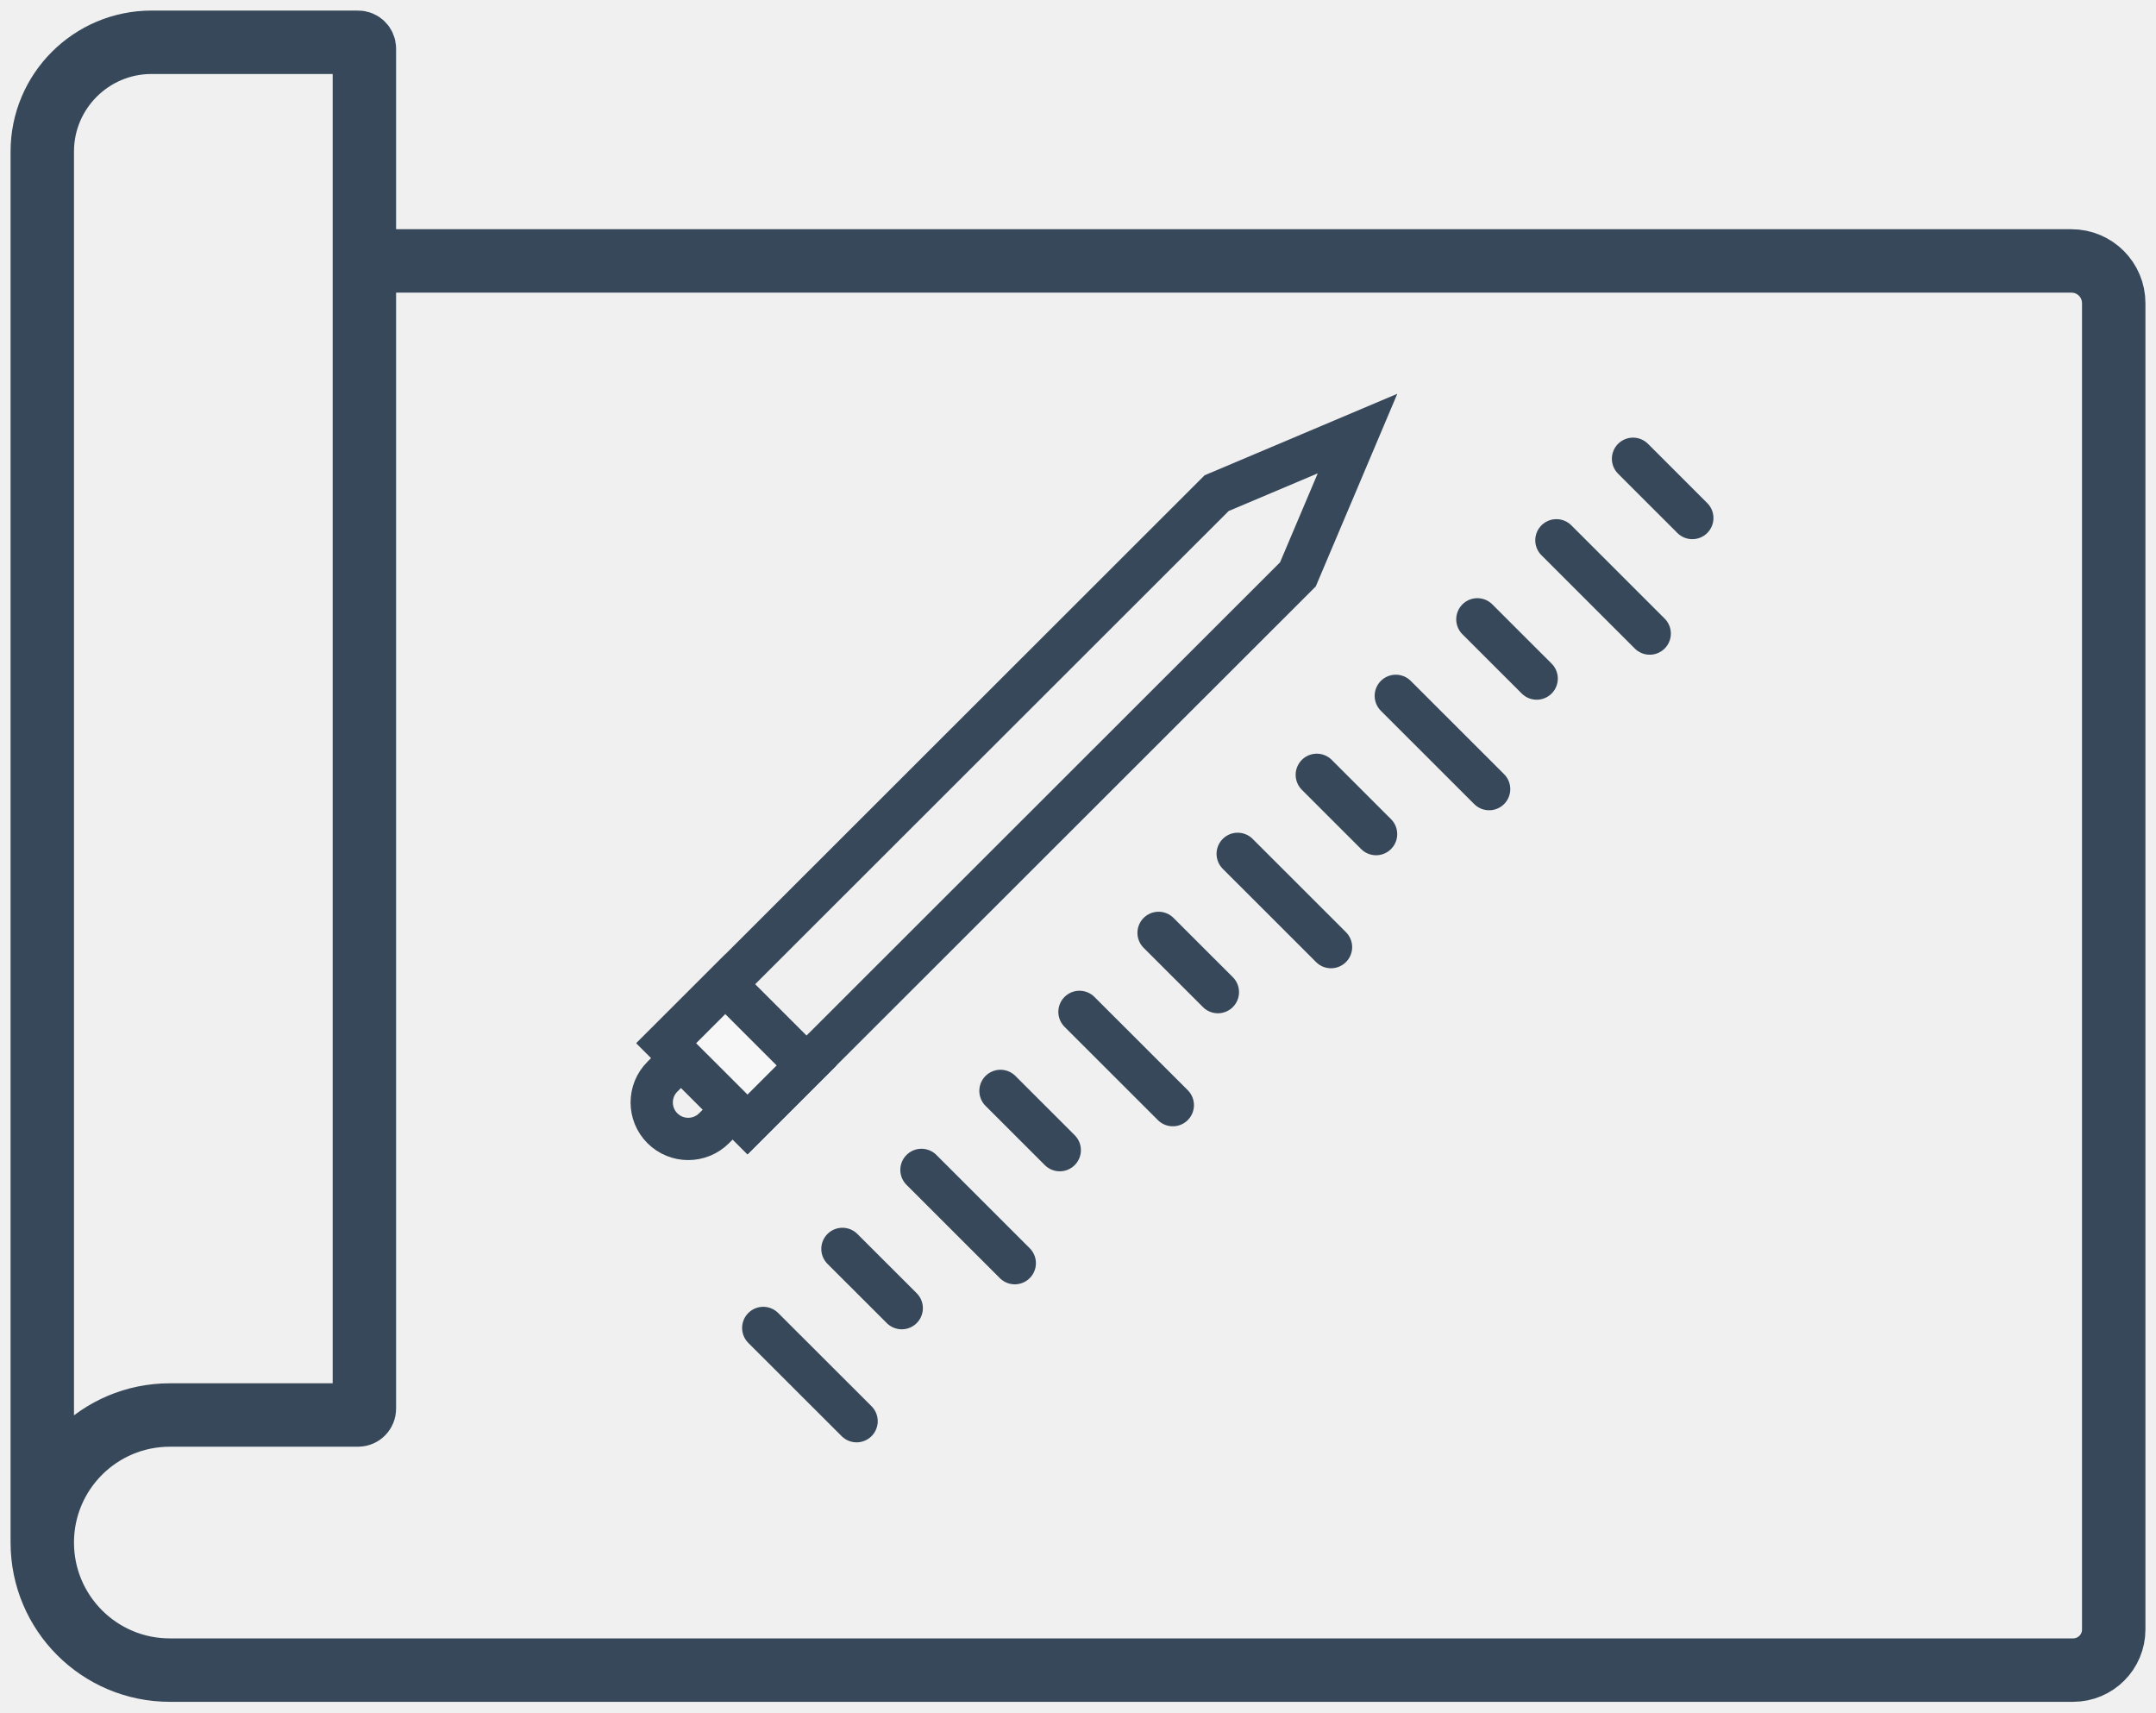
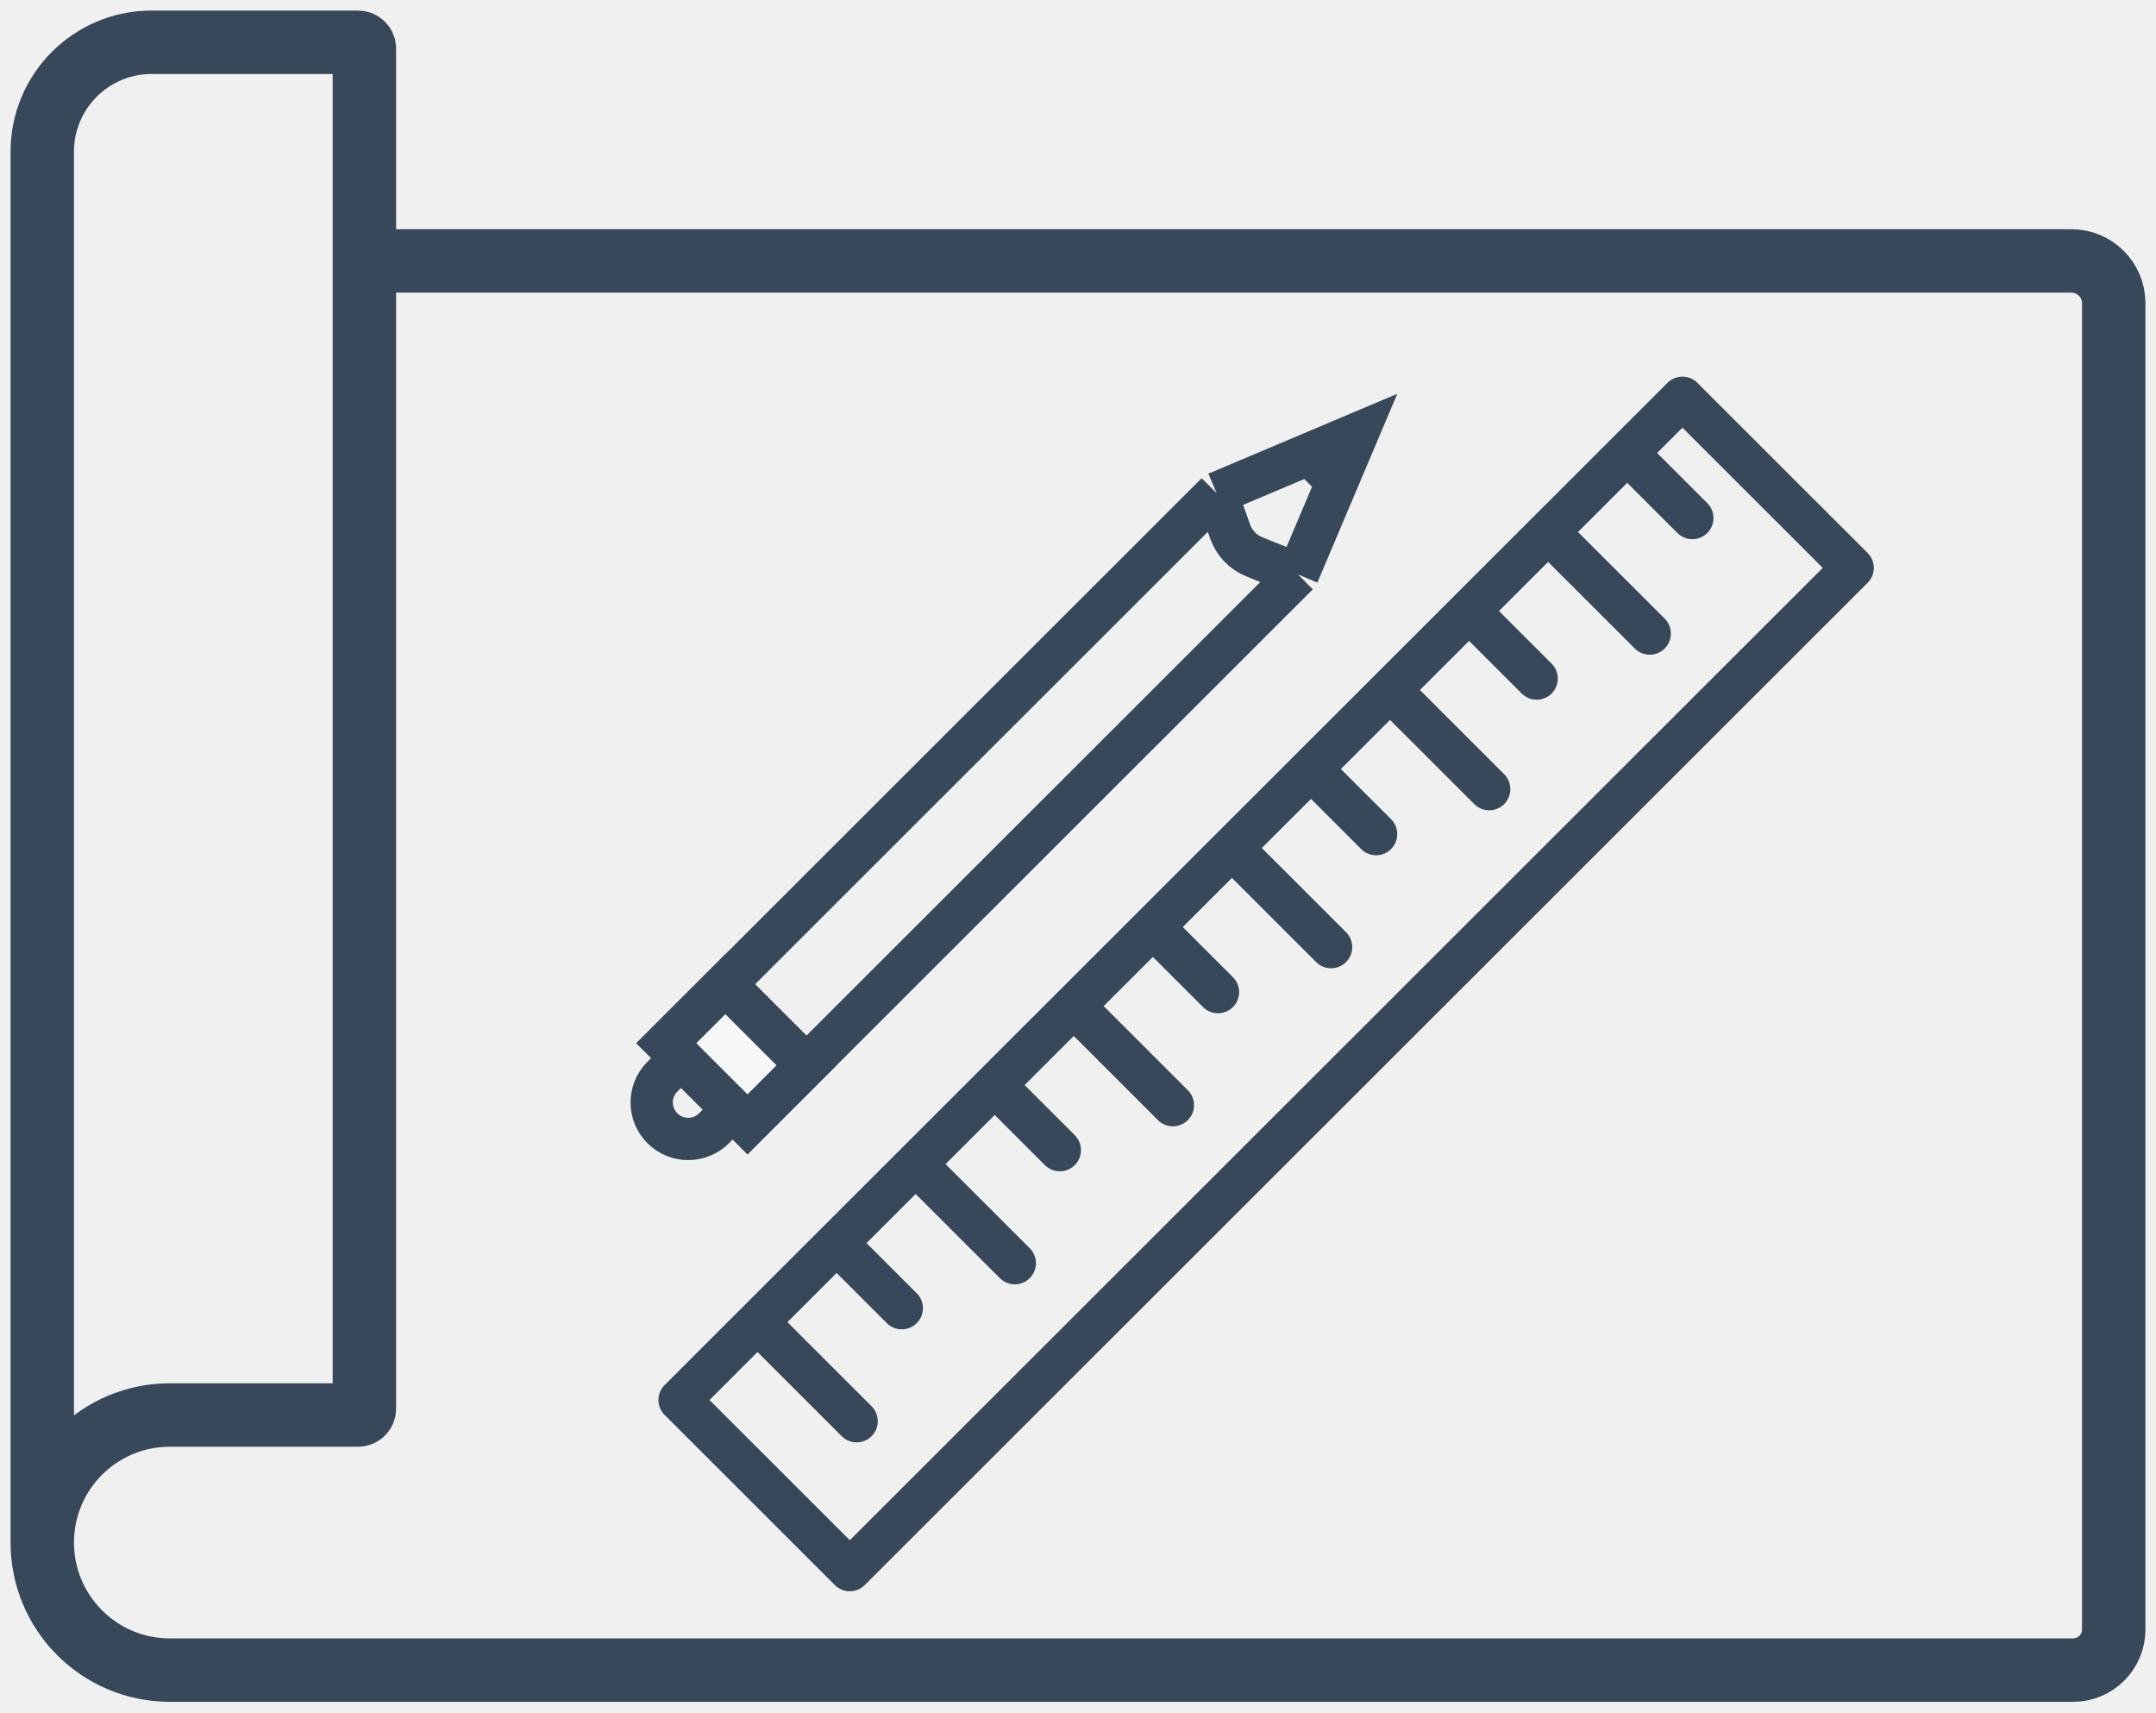
<svg xmlns="http://www.w3.org/2000/svg" width="102" height="81" viewBox="0 0 102 81" fill="none">
-   <path d="M17.239 12.343H98C99.105 12.343 100 13.239 100 14.343V77.078C100 78.14 99.14 79 98.078 79H8.034C4.701 79 2 76.299 2 72.966V72.966M17.239 12.343V66.634C17.239 66.799 17.105 66.933 16.94 66.933H8.034C4.701 66.933 2 69.634 2 72.966V72.966M17.239 12.343V2.299C17.239 2.134 17.105 2 16.94 2H7.172C4.315 2 2 4.315 2 7.172V7.172V72.966" stroke="#364859" stroke-width="3" />
-   <mask id="path-2-inside-1" fill="white">
-     <rect width="13.385" height="69.072" rx="1" transform="matrix(0.707386 0.706827 -0.707386 0.706827 79.5938 17.4014)" />
+   <path d="M17.239 12.343H98C99.105 12.343 100 13.239 100 14.343V77.078C100 78.14 99.14 79 98.078 79H8.034C4.701 79 2 76.299 2 72.966M17.239 12.343V66.634C17.239 66.799 17.105 66.933 16.94 66.933H8.034C4.701 66.933 2 69.634 2 72.966M17.239 12.343V2.299C17.239 2.134 17.105 2 16.94 2H7.172C4.315 2 2 4.315 2 7.172V72.966" stroke="#364859" stroke-width="3" />
+   <path d="M32.91 49.358L35.352 51.799L33.78 53.37C33.106 54.044 32.012 54.044 31.338 53.37C30.663 52.696 30.663 51.603 31.338 50.929L32.91 49.358Z" stroke="#364859" stroke-width="2" />
+   <path d="M38.157 50.397L34.312 46.555L31.518 49.346L35.364 53.188L38.157 50.397Z" fill="#F8F7F7" stroke="#364859" stroke-width="2" />
+   <path d="M57.558 23.327L31.518 49.346L35.363 53.188L61.403 27.169M57.558 23.327L61.937 21.476M57.558 23.327L58.199 25.148C58.391 25.689 58.805 26.123 59.339 26.338L61.403 27.169M61.937 21.476L64.223 20.509L63.256 22.794M61.937 21.476L63.256 22.794M63.256 22.794L61.403 27.169" stroke="#364859" stroke-width="2" />
+   <mask id="area-mask0" mask-type="alpha" maskUnits="userSpaceOnUse" x="31" y="17" width="58" height="59">
+     <path d="M88.356 26.156L80.303 18.109C79.912 17.718 79.279 17.718 78.888 18.109L31.443 65.517C31.052 65.907 31.052 66.54 31.443 66.93L39.496 74.977C39.887 75.368 40.52 75.368 40.911 74.977L88.356 27.569C88.747 27.179 88.747 26.546 88.356 26.156Z" fill="white" />
  </mask>
-   <rect width="13.385" height="69.072" rx="1" transform="matrix(0.707386 0.706827 -0.707386 0.706827 79.5938 17.4014)" stroke="#364859" stroke-width="4" mask="url(#path-2-inside-1)" />
-   <path d="M77.258 21.701L80.063 24.504" stroke="#364859" stroke-width="2" stroke-linecap="round" stroke-linejoin="round" />
-   <path d="M69.894 29.295L72.7 32.098" stroke="#364859" stroke-width="2" stroke-linecap="round" stroke-linejoin="round" />
-   <path d="M73.633 25.557L78.048 29.969" stroke="#364859" stroke-width="2" stroke-linecap="round" stroke-linejoin="round" />
-   <path d="M62.297 36.651L65.102 39.455" stroke="#364859" stroke-width="2" stroke-linecap="round" stroke-linejoin="round" />
-   <path d="M66.035 32.915L70.451 37.327" stroke="#364859" stroke-width="2" stroke-linecap="round" stroke-linejoin="round" />
-   <path d="M54.812 44.127L57.618 46.93" stroke="#364859" stroke-width="2" stroke-linecap="round" stroke-linejoin="round" />
-   <path d="M58.555 40.389L62.97 44.801" stroke="#364859" stroke-width="2" stroke-linecap="round" stroke-linejoin="round" />
-   <path d="M47.332 51.602L50.137 54.405" stroke="#364859" stroke-width="2" stroke-linecap="round" stroke-linejoin="round" />
-   <path d="M51.07 47.864L55.486 52.276" stroke="#364859" stroke-width="2" stroke-linecap="round" stroke-linejoin="round" />
-   <path d="M39.855 59.076L42.661 61.879" stroke="#364859" stroke-width="2" stroke-linecap="round" stroke-linejoin="round" />
-   <path d="M43.594 55.339L48.009 59.751" stroke="#364859" stroke-width="2" stroke-linecap="round" stroke-linejoin="round" />
-   <path d="M36.109 62.815L40.525 67.226" stroke="#364859" stroke-width="2" stroke-linecap="round" stroke-linejoin="round" />
-   <path d="M32.91 49.358L35.353 51.799L33.781 53.369C33.106 54.043 32.013 54.043 31.338 53.369C30.664 52.695 30.664 51.603 31.338 50.929L32.91 49.358Z" stroke="#364859" stroke-width="2" />
-   <path d="M31.519 49.346L57.559 23.327L61.938 21.476L64.224 20.509L63.257 22.794L61.404 27.169L35.364 53.188L31.519 49.346Z" stroke="#364859" stroke-width="2" />
-   <rect y="1.414" width="5.436" height="3.949" transform="matrix(0.707386 0.706827 -0.707386 0.706827 35.3125 45.556)" fill="#F8F7F7" stroke="#364859" stroke-width="2" />
+   <g mask="url(#area-mask0)">
+     <path d="M88.356 26.156L80.303 18.109C79.912 17.718 79.279 17.718 78.888 18.109L31.443 65.517C31.052 65.907 31.052 66.54 31.443 66.93L39.496 74.977C39.887 75.368 40.52 75.368 40.911 74.977L88.356 27.569C88.747 27.179 88.747 26.546 88.356 26.156Z" stroke="#364859" stroke-width="4" />
+     <path d="M77.259 21.702L80.064 24.505" stroke="#364859" stroke-width="2" stroke-linecap="round" stroke-linejoin="round" />
+     <path d="M69.894 29.295L72.699 32.098" stroke="#364859" stroke-width="2" stroke-linecap="round" stroke-linejoin="round" />
+     <path d="M73.633 25.557L78.049 29.969" stroke="#364859" stroke-width="2" stroke-linecap="round" stroke-linejoin="round" />
+     <path d="M62.297 36.652L65.103 39.455" stroke="#364859" stroke-width="2" stroke-linecap="round" stroke-linejoin="round" />
+     <path d="M66.039 32.916L70.454 37.328" stroke="#364859" stroke-width="2" stroke-linecap="round" stroke-linejoin="round" />
+     <path d="M54.817 44.127L57.622 46.93" stroke="#364859" stroke-width="2" stroke-linecap="round" stroke-linejoin="round" />
+     <path d="M58.558 40.389L62.973 44.801" stroke="#364859" stroke-width="2" stroke-linecap="round" stroke-linejoin="round" />
+     <path d="M47.336 51.602L50.141 54.405" stroke="#364859" stroke-width="2" stroke-linecap="round" stroke-linejoin="round" />
+     <path d="M51.074 47.865L55.489 52.277" stroke="#364859" stroke-width="2" stroke-linecap="round" stroke-linejoin="round" />
+     <path d="M39.857 59.077L42.663 61.88" stroke="#364859" stroke-width="2" stroke-linecap="round" stroke-linejoin="round" />
+     <path d="M43.594 55.34L48.01 59.752" stroke="#364859" stroke-width="2" stroke-linecap="round" stroke-linejoin="round" />
+     <path d="M36.113 62.815L40.528 67.227" stroke="#364859" stroke-width="2" stroke-linecap="round" stroke-linejoin="round" />
+   </g>
</svg>
